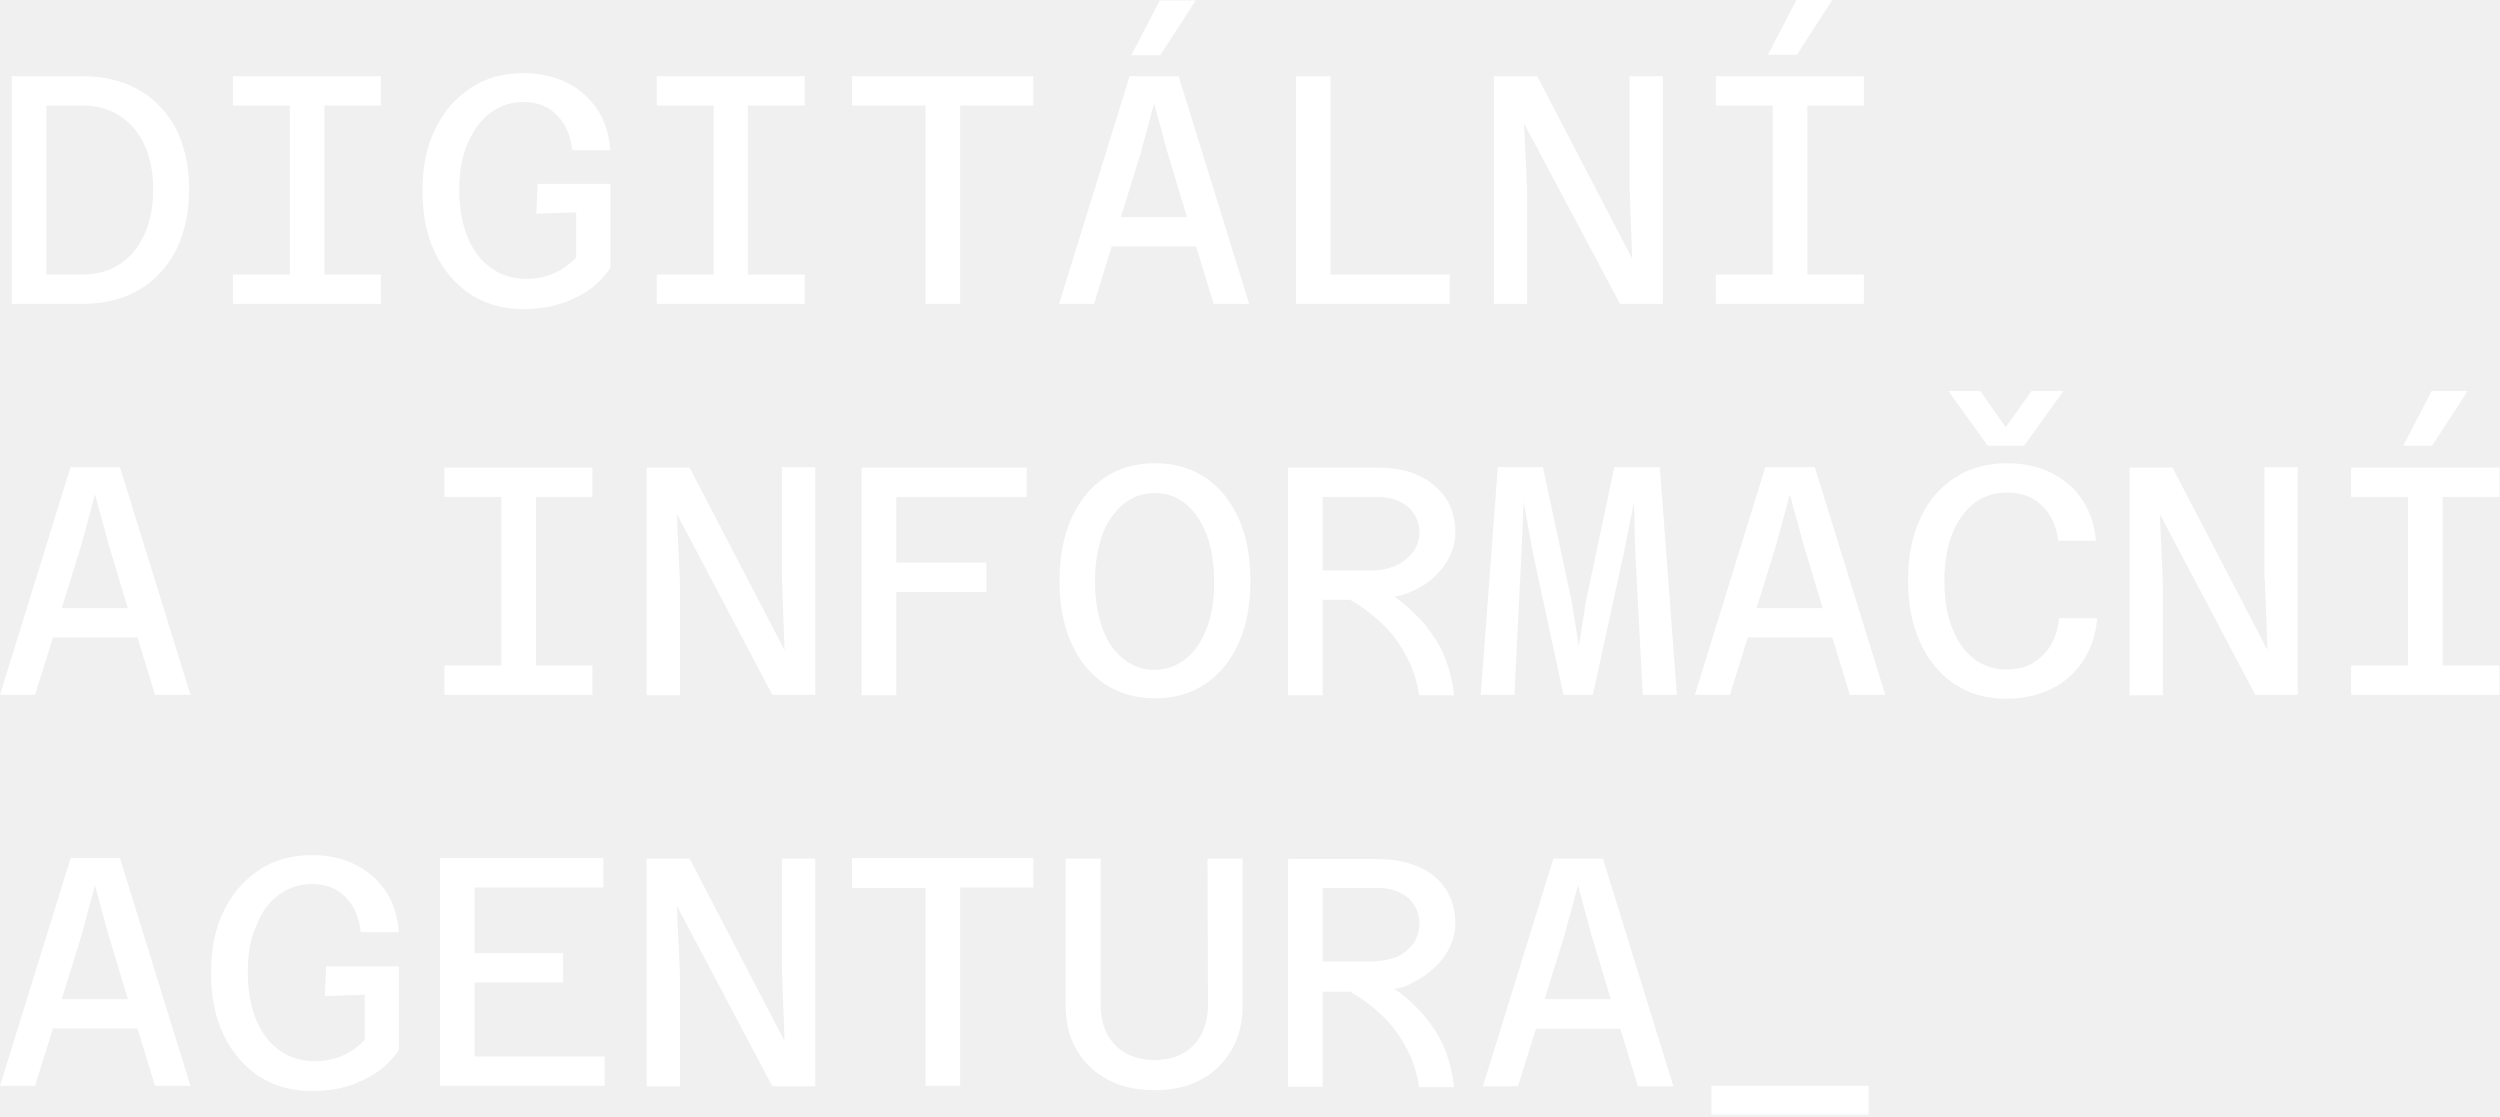
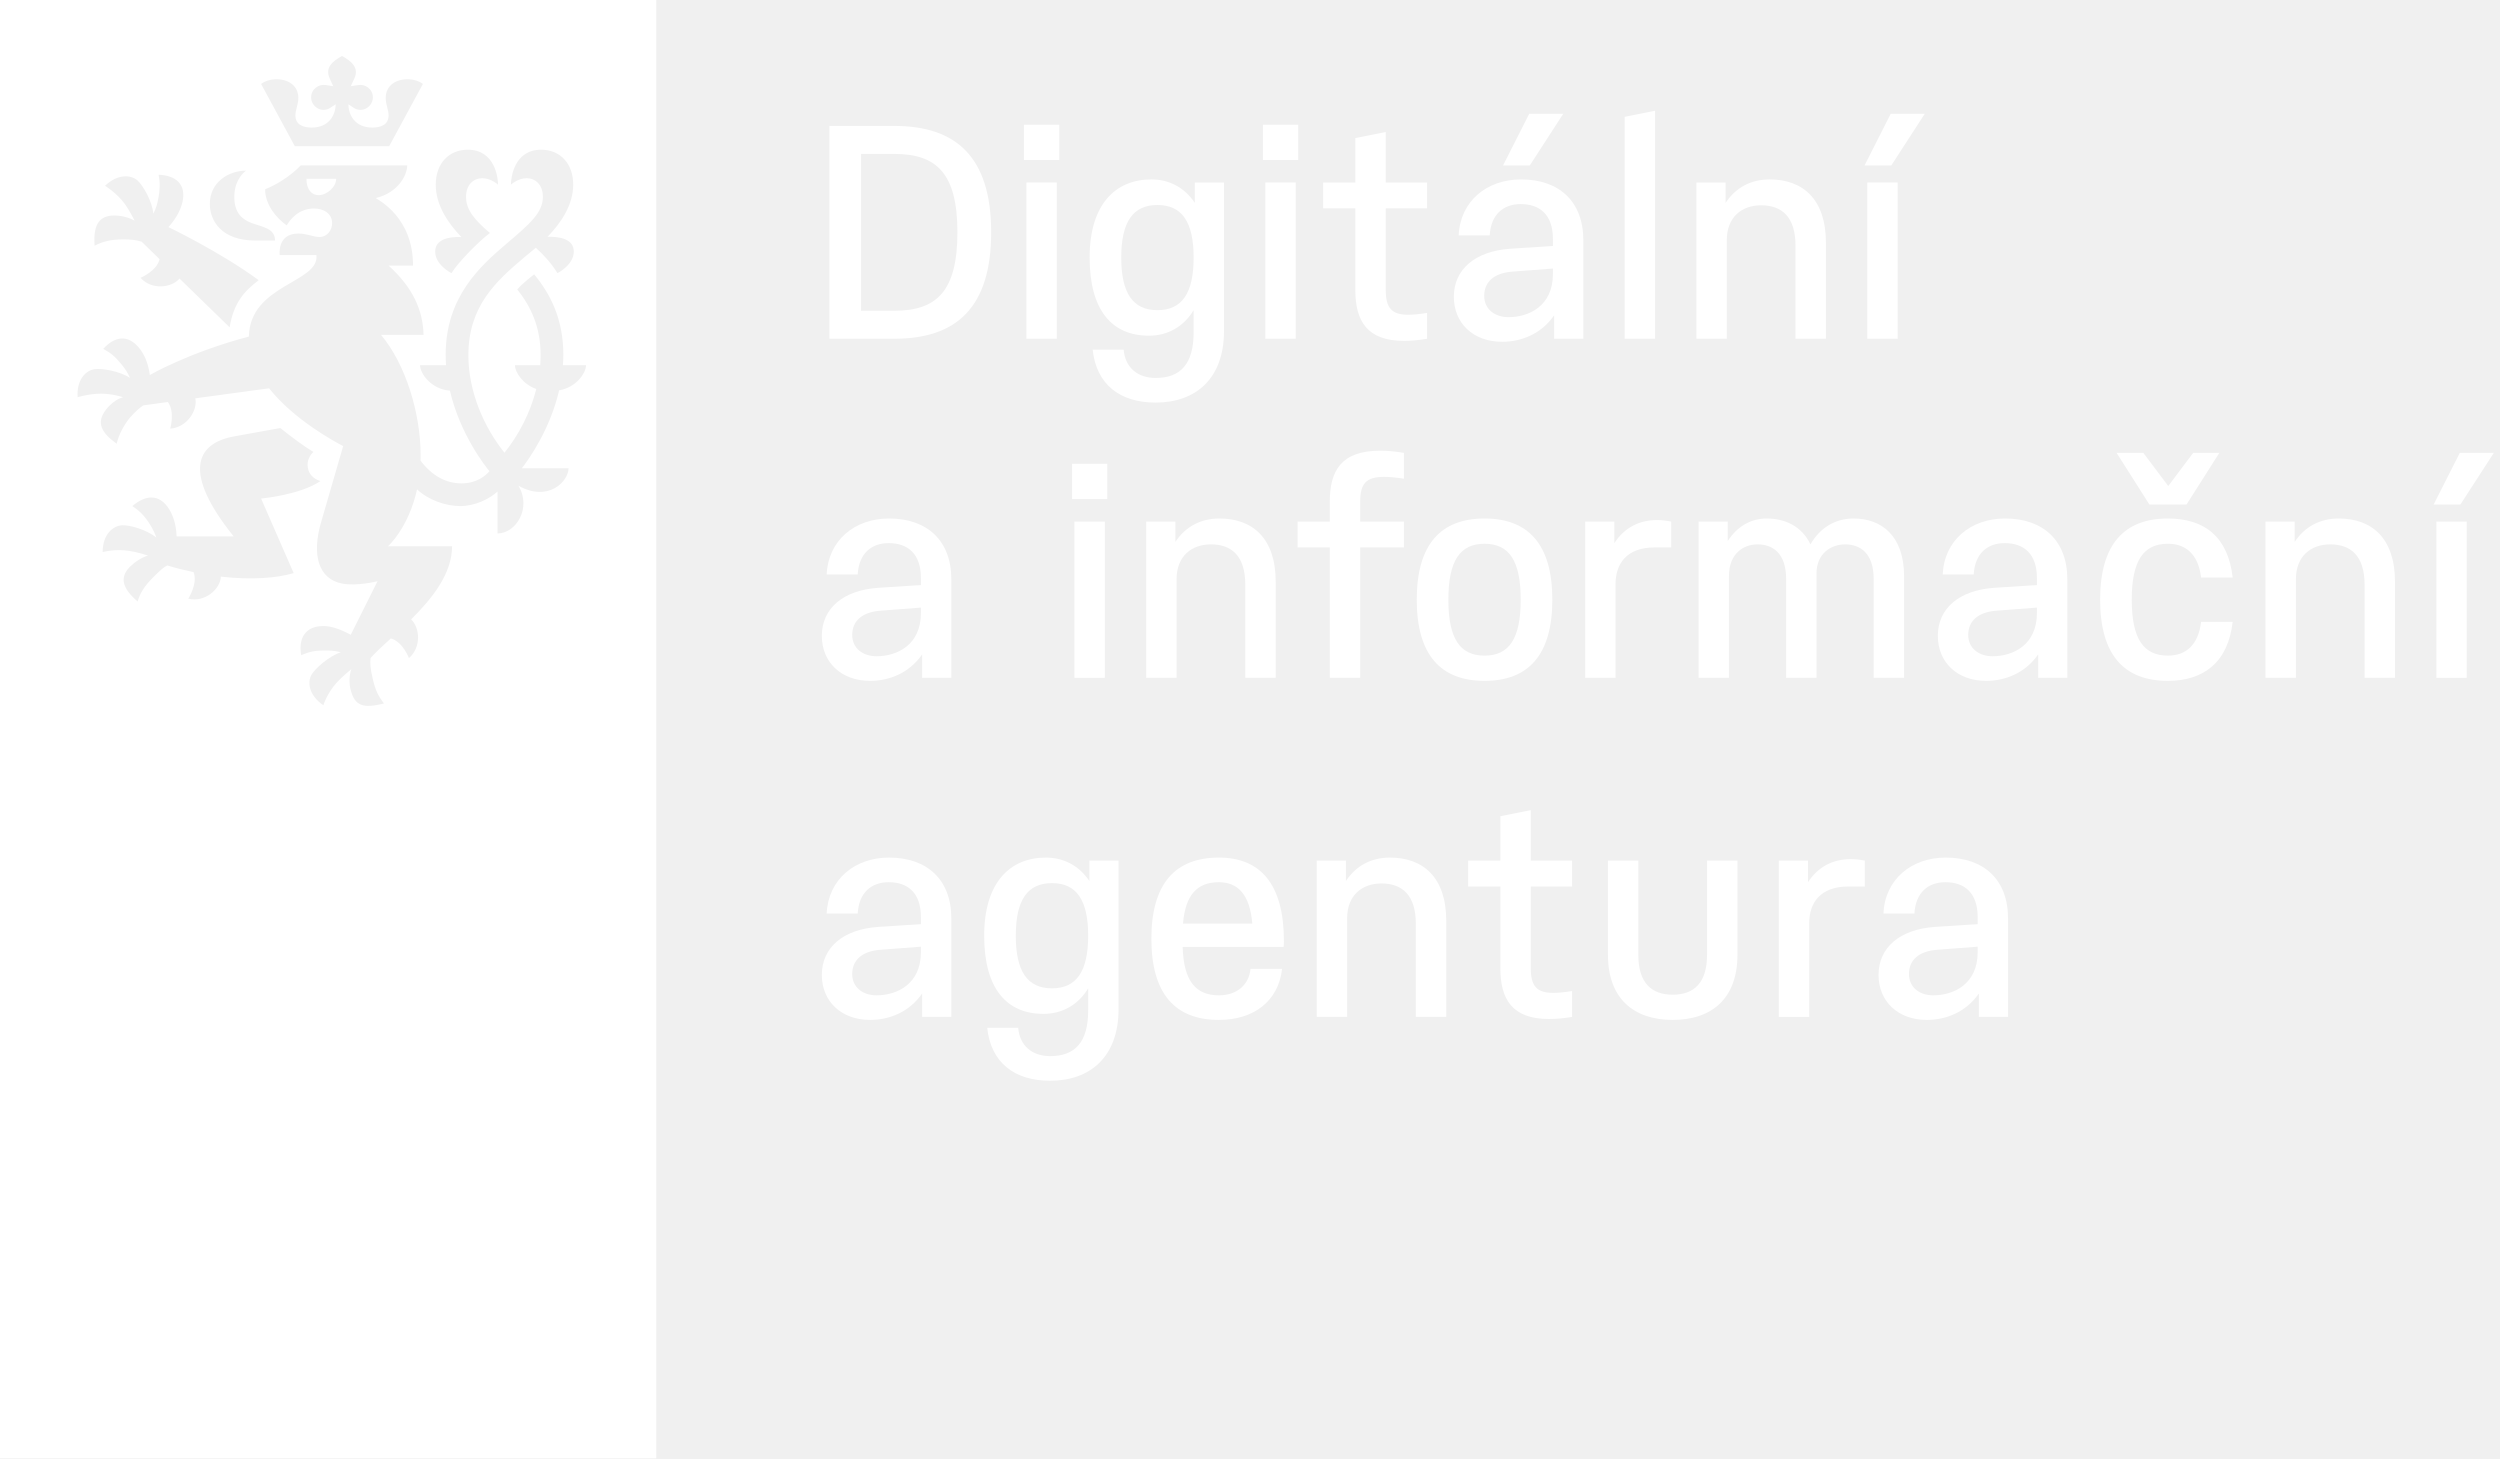
- <svg xmlns="http://www.w3.org/2000/svg" version="1.1" id="Vrstva_1" x="0px" y="0px" viewBox="0 0 571 255" style="enable-background:new 0 0 571 255;" xml:space="preserve">
-   <style type="text/css">
- 	.st0{fill:#FFFFFF;}
- </style>
-   <g>
-     <path class="st0" d="M28.9,67.6c3-1.2,5.6-3,7.7-5.3c2.1-2.3,3.8-5,4.9-8.3c1.1-3.2,1.7-6.8,1.7-10.8c0-4-0.6-7.5-1.7-10.7   c-1.1-3.2-2.8-5.9-4.9-8.1c-2.1-2.3-4.7-4-7.7-5.2c-3-1.2-6.4-1.8-10.2-1.8h-16v52h16C22.5,69.4,25.9,68.8,28.9,67.6z M10.6,24.1   h8.1c3.4,0,6.3,0.8,8.7,2.4c2.4,1.5,4.3,3.8,5.6,6.6c1.3,2.9,2,6.3,2,10.2s-0.7,7.3-2,10.2c-1.3,2.9-3.2,5.2-5.6,6.8   c-2.4,1.6-5.3,2.4-8.7,2.4h-8.1V24.1z" />
-     <path class="st0" d="M74.1,69.4H87v-6.7H74.1V24.1H87v-6.7H74.1h-7.9h-13v6.7h13v38.6h-13v6.7h13H74.1z" />
-     <path class="st0" d="M112.1,25.7c2.2-1.6,4.7-2.4,7.5-2.4c3.1,0,5.7,1,7.6,3c2,2,3.1,4.6,3.5,8h8.7c-0.3-3.7-1.3-6.9-3.1-9.5   s-4.1-4.6-7-6c-2.9-1.4-6.1-2.1-9.7-2.1c-4.6,0-8.7,1.1-12.1,3.4c-3.5,2.3-6.2,5.4-8.1,9.4c-2,4-2.9,8.7-2.9,14.1   c0,5.3,0.9,10.1,2.9,14.2c1.9,4,4.6,7.1,8,9.4c3.4,2.2,7.4,3.4,12.1,3.4c4.4,0,8.3-0.8,11.7-2.5c3.5-1.6,6.2-3.9,8.2-6.9V42h-16.6   l-0.3,6.8l9.1-0.3v10.3c-1.3,1.4-2.9,2.6-4.8,3.5c-2,0.9-4.2,1.4-6.7,1.4c-2.9,0-5.5-0.8-7.8-2.4c-2.3-1.6-4.1-3.8-5.4-6.9   c-1.3-3-2-6.7-2-11c0-4.3,0.6-7.8,2-10.8C108.2,29.6,109.9,27.3,112.1,25.7z" />
-     <path class="st0" d="M170.8,69.4h13v-6.7h-13V24.1h13v-6.7h-13H163h-13v6.7h13v38.6h-13v6.7h13H170.8z" />
-     <path class="st0" d="M194.6,24.1h16.8v45.3h7.9V24.1H236v-6.7h-41.4V24.1z" />
-     <path class="st0" d="M253.9,56.3h19.3l4,13.1h8.1l-16.1-52H258l-16.1,52h8L253.9,56.3z M260.5,35.1l3.1-11.5l3.1,11.4l4.4,14.6H256   L260.5,35.1z" />
-     <path class="st0" d="M273.1,0.1h-8.2l-6.5,12.5h6.6L273.1,0.1z" />
-     <path class="st0" d="M331.2,62.7h-27.3V17.4H296v52h35.1V62.7z" />
-     <path class="st0" d="M348.8,43.7l-0.7-15.5L370,69.4h9.8v-52h-7.6V43l0.6,16.1l-21.7-41.7h-9.9v52h7.6V43.7z" />
-     <path class="st0" d="M418.5,0h-8.2l-6.5,12.5h6.6L418.5,0z" />
-     <path class="st0" d="M412.8,69.4h12.9v-6.7h-12.9V24.1h12.9v-6.7h-12.9h-7.9h-13v6.7h13v38.6h-13v6.7h13H412.8z" />
-     <path class="st0" d="M16.1,106.7L0,158.7h8l4.1-13.1h19.3l4,13.1h8.1l-16.1-52L16.1,106.7L16.1,106.7z M14.1,138.9l4.5-14.5   l3.1-11.5l3.1,11.4l4.4,14.6H14.1z" />
-     <path class="st0" d="M101.5,152v6.7h13h7.9h12.9V152h-12.9v-38.5h12.9v-6.7h-12.9h-7.9h-13v6.7h13V152H101.5z" />
-     <path class="st0" d="M178.6,132.4l0.6,16.1l-21.7-41.7h-9.8v52h7.6V133l-0.7-15.6l21.8,41.3h9.8v-52h-7.6V132.4z" />
-     <path class="st0" d="M234.5,113.5v-6.7h-37.7v52h7.9v-23.6h20.6v-6.7h-20.6v-15H234.5z" />
-     <path class="st0" d="M275.3,109.1c-3.3-2.2-7.1-3.3-11.5-3.3s-8.3,1.1-11.5,3.3c-3.3,2.2-5.8,5.3-7.6,9.3c-1.8,4-2.7,8.8-2.7,14.3   c0,5.5,0.9,10.2,2.7,14.2c1.8,4,4.3,7.1,7.6,9.3c3.3,2.2,7.1,3.3,11.5,3.3s8.3-1.1,11.5-3.3c3.3-2.2,5.8-5.3,7.6-9.3   c1.8-4,2.7-8.7,2.7-14.2c0-5.5-0.9-10.3-2.7-14.3C281.1,114.4,278.6,111.3,275.3,109.1z M275.6,143.5c-1.1,3-2.7,5.3-4.8,7   c-2.1,1.6-4.4,2.5-7.1,2.5s-5-0.8-7.1-2.5c-2.1-1.6-3.7-4-4.8-7c-1.1-3-1.7-6.6-1.7-10.7c0-4.1,0.6-7.7,1.7-10.7   c1.1-3,2.8-5.3,4.8-7c2.1-1.6,4.4-2.5,7.1-2.5c2.7,0,5.1,0.8,7.1,2.5c2,1.6,3.6,4,4.8,7c1.1,3,1.7,6.6,1.7,10.8   C277.4,136.9,276.8,140.4,275.6,143.5z" />
-     <path class="st0" d="M323.8,108.5c-2.7-1.2-5.8-1.7-9.1-1.7h-20.5v52h7.9V137h6.3c1.3,0.8,2.6,1.6,3.8,2.5c2.4,1.8,4.4,3.7,6.1,5.8   c1.6,2.1,2.9,4.3,3.9,6.6c1,2.3,1.6,4.6,1.9,6.9h8c-0.2-2.5-0.8-4.9-1.6-7.3c-0.8-2.4-2-4.7-3.6-6.9c-1.5-2.3-3.5-4.3-5.9-6.4   c-0.8-0.6-1.6-1.2-2.5-1.9c0.8-0.2,1.6-0.3,2.4-0.6c2.4-0.9,4.5-2,6.2-3.5c1.7-1.5,3-3.1,3.9-4.9c0.9-1.8,1.4-3.7,1.4-5.7   c0-3.1-0.8-5.8-2.3-8C328.5,111.4,326.4,109.7,323.8,108.5L323.8,108.5z M322.7,126.1c-1,1.3-2.3,2.4-3.9,3.1   c-1.7,0.7-3.6,1.1-5.8,1.1h-10.9v-16.8h12.6c1.8,0,3.4,0.3,4.8,1c1.4,0.6,2.6,1.5,3.4,2.8c0.8,1.2,1.3,2.6,1.3,4.3   C324.2,123.2,323.7,124.8,322.7,126.1L322.7,126.1z" />
-     <path class="st0" d="M368.7,106.7l-6.5,30.8l-1.6,10.1l-1.6-10.1l-6.6-30.8h-10.3l-3.9,52h7.7l1.6-32.5l0.5-11.6l2.1,11.6l7,32.5   h6.7l7.1-32.5l2.3-11.5l0.3,11.5l1.7,32.5h7.8l-3.9-52H368.7z" />
-     <path class="st0" d="M403.2,106.7l-16.1,52h8l4.1-13.1h19.3l4,13.1h8.1l-16.1-52H403.2z M401.2,138.9l4.5-14.5l3.1-11.5l3.1,11.4   l4.4,14.6H401.2z" />
-     <path class="st0" d="M462.3,101.8l9-12.5H464l-5.9,8.3l-5.8-8.3H445l9,12.5H462.3z" />
-     <path class="st0" d="M468.4,147.4c-1.1,1.7-2.5,3.1-4.2,4.1c-1.7,1-3.8,1.4-6.1,1.4c-2.7,0-5.1-0.8-7.2-2.4c-2.1-1.6-3.8-3.9-5-7   c-1.2-3-1.8-6.6-1.8-10.8c0-4.2,0.6-7.8,1.8-10.8s2.9-5.3,5-7c2.2-1.6,4.6-2.4,7.5-2.4c3.3,0,6,1,8,3c2.1,2,3.3,4.7,3.7,8h8.6   c-0.3-3.7-1.4-6.8-3.2-9.5c-1.8-2.7-4.3-4.7-7.2-6.1c-3-1.4-6.3-2.1-9.9-2.1c-4.5,0-8.5,1.1-11.9,3.3c-3.4,2.2-6.1,5.3-7.9,9.3   c-1.9,4-2.8,8.7-2.8,14.2s0.9,9.9,2.7,14c1.8,4,4.4,7.2,7.7,9.5c3.4,2.3,7.3,3.5,11.9,3.5c4,0,7.5-0.8,10.5-2.3   c3-1.5,5.4-3.6,7.2-6.4c1.8-2.8,2.9-6,3.2-9.7h-8.7C470.1,143.6,469.4,145.6,468.4,147.4z" />
-     <path class="st0" d="M517.3,132.4l0.6,16.1l-21.7-41.7h-9.8v52h7.6V133l-0.7-15.6l21.8,41.3h9.7v-52h-7.6V132.4z" />
-     <path class="st0" d="M570.9,113.5v-6.7h-13H550h-13v6.7h13V152h-13v6.7h13h7.9h13V152h-13v-38.5H570.9z" />
-     <path class="st0" d="M563.6,89.3h-8.2l-6.5,12.5h6.6L563.6,89.3z" />
-     <path class="st0" d="M16.1,196.1L0,248h8l4.1-13.1h19.3l4,13.1h8.1l-16.1-52H16.1z M14.1,228.2l4.5-14.5l3.1-11.5l3.1,11.4   l4.4,14.6H14.1z" />
-     <path class="st0" d="M63.8,204.3c2.2-1.6,4.7-2.4,7.5-2.4c3.1,0,5.7,1,7.6,3c2,2,3.1,4.6,3.5,8h8.7c-0.3-3.7-1.3-6.9-3.1-9.5   c-1.8-2.6-4.1-4.6-7-6c-2.9-1.4-6.1-2.1-9.7-2.1c-4.6,0-8.7,1.1-12.1,3.4c-3.5,2.3-6.2,5.4-8.1,9.4c-2,4-2.9,8.7-2.9,14.1   c0,5.3,0.9,10.1,2.9,14.2c1.9,4,4.6,7.1,8,9.4c3.4,2.2,7.4,3.4,12.1,3.4c4.4,0,8.3-0.8,11.7-2.5c3.5-1.6,6.2-3.9,8.2-6.9v-19.1   H74.5l-0.3,6.8l9.1-0.3v10.3c-1.3,1.4-2.9,2.6-4.8,3.5c-2,0.9-4.2,1.4-6.7,1.4c-2.9,0-5.5-0.8-7.8-2.4c-2.3-1.6-4.1-3.8-5.4-6.9   c-1.3-3-2-6.7-2-11s0.6-7.8,2-10.8C59.8,208.2,61.5,205.9,63.8,204.3z" />
-     <path class="st0" d="M108.4,224.4h20.2v-6.7h-20.2v-15h29.4v-6.7h-37.3v52h37.6v-6.7h-29.7V224.4z" />
-     <path class="st0" d="M178.6,221.7l0.6,16.1l-21.7-41.7h-9.8v52h7.6v-25.7l-0.7-15.5l21.8,41.2h9.8v-52h-7.6V221.7z" />
-     <path class="st0" d="M194.6,202.8h16.8V248h7.9v-45.3H236v-6.7h-41.4V202.8z" />
-     <path class="st0" d="M275.9,229.6c0,2.5-0.5,4.7-1.5,6.6c-1,1.9-2.4,3.4-4.2,4.4c-1.8,1-4,1.5-6.5,1.5c-2.5,0-4.6-0.5-6.5-1.5   c-1.8-1-3.3-2.5-4.3-4.4c-1-1.9-1.5-4.1-1.5-6.6v-33.5h-8v33.5c0,3.9,0.8,7.3,2.5,10.2c1.7,2.9,4,5.1,7.1,6.8   c3,1.6,6.6,2.4,10.7,2.4c4.1,0,7.6-0.8,10.6-2.4c3-1.6,5.3-3.9,7-6.8c1.7-2.9,2.5-6.3,2.5-10.2v-33.5h-8L275.9,229.6L275.9,229.6z" />
-     <path class="st0" d="M327.1,221.5c1.7-1.5,3-3.1,3.9-4.9c0.9-1.8,1.4-3.7,1.4-5.7c0-3.1-0.8-5.8-2.3-8c-1.5-2.2-3.6-3.9-6.3-5   s-5.8-1.7-9.1-1.7h-20.5v52h7.9v-21.7h6.3c1.3,0.8,2.6,1.6,3.8,2.5c2.4,1.8,4.4,3.7,6.1,5.8c1.6,2.1,2.9,4.3,3.9,6.6   c1,2.3,1.6,4.6,1.9,6.9h8c-0.2-2.5-0.8-4.9-1.6-7.3c-0.8-2.4-2-4.7-3.6-6.9c-1.5-2.2-3.5-4.3-5.9-6.4c-0.8-0.6-1.6-1.2-2.5-1.8   c0.8-0.2,1.6-0.3,2.4-0.6C323.3,224.2,325.4,223,327.1,221.5L327.1,221.5z M313,219.6h-10.9v-16.8h12.6c1.8,0,3.4,0.3,4.8,1   c1.4,0.6,2.6,1.5,3.4,2.8c0.8,1.2,1.3,2.6,1.3,4.3c0,1.7-0.5,3.3-1.4,4.6c-1,1.3-2.3,2.4-3.9,3.1   C317.2,219.2,315.3,219.6,313,219.6L313,219.6z" />
-     <path class="st0" d="M354.8,196.1l-16.1,52h8l4.1-13.1h19.3l4,13.1h8.1l-16.1-52H354.8z M352.8,228.2l4.5-14.5l3.1-11.5l3.1,11.4   l4.4,14.6H352.8z" />
-     <path class="st0" d="M390.9,254.6V248h35.9v6.6H390.9z" />
+ <svg xmlns="http://www.w3.org/2000/svg" width="60" height="35" viewBox="0 0 60 35" fill="none">
+   <g clip-path="url(#clip0_11936_19064)">
+     <path d="M21.46 3.022H19.906V8.13H21.46C22.949 8.13 23.788 7.386 23.788 5.576C23.788 3.767 22.949 3.022 21.46 3.022ZM21.46 7.458H20.665V3.694H21.46C22.467 3.694 22.978 4.146 22.978 5.576C22.978 7.006 22.467 7.458 21.46 7.458Z" fill="white" />
+     <path d="M25.422 2.993H24.575V3.84H25.422V2.993Z" fill="white" />
+     <path d="M25.363 4.38H24.634V8.13H25.363V4.38Z" fill="white" />
+     <path d="M27.574 8.057C28.019 8.057 28.406 7.845 28.647 7.444V7.977C28.647 8.735 28.333 9.071 27.735 9.071C27.311 9.071 27.005 8.83 26.968 8.392H26.224C26.312 9.224 26.874 9.662 27.735 9.662C28.698 9.662 29.376 9.086 29.376 7.947V4.38H28.676V4.869C28.42 4.489 28.049 4.306 27.633 4.306C26.764 4.306 26.151 4.912 26.151 6.182C26.151 7.451 26.691 8.057 27.574 8.057ZM27.778 4.92C28.369 4.92 28.647 5.328 28.647 6.182C28.647 7.035 28.369 7.444 27.778 7.444C27.188 7.444 26.91 7.035 26.91 6.182C26.91 5.328 27.188 4.92 27.778 4.92Z" fill="white" />
+     <path d="M31.098 4.38H30.368V8.13H31.098V4.38Z" fill="white" />
+     <path d="M31.156 2.993H30.31V3.84H31.156V2.993Z" fill="white" />
+     <path d="M32.528 6.962C32.528 7.699 32.806 8.181 33.696 8.181C33.856 8.181 34.038 8.166 34.25 8.13V7.51C34.068 7.539 33.922 7.554 33.798 7.554C33.396 7.554 33.258 7.386 33.258 6.962V5H34.25V4.38H33.258V3.168L32.528 3.314V4.38H31.755V5H32.528V6.962Z" fill="white" />
+     <path d="M36.504 4.306C35.679 4.306 35.045 4.832 35.008 5.649H35.753C35.782 5.146 36.081 4.898 36.497 4.898C36.949 4.898 37.27 5.146 37.27 5.737V5.904L36.242 5.97C35.41 6.029 34.892 6.459 34.892 7.123C34.892 7.751 35.351 8.203 36.052 8.203C36.504 8.203 36.986 8.021 37.299 7.568V8.13H38V5.766C38 4.832 37.416 4.306 36.504 4.306ZM37.27 6.576C37.27 7.349 36.687 7.612 36.205 7.612C35.869 7.612 35.621 7.415 35.621 7.101C35.621 6.773 35.847 6.546 36.322 6.517L37.27 6.445V6.576Z" fill="white" />
+     <path d="M37.518 2.731H36.701L36.073 3.971H36.715L37.518 2.731Z" fill="white" />
+     <path d="M39.722 2.658L38.992 2.804V8.13H39.722V2.658Z" fill="white" />
+     <path d="M41.443 5.766C41.443 5.204 41.808 4.927 42.268 4.927C42.757 4.927 43.092 5.197 43.092 5.897V8.13H43.822V5.824C43.822 4.773 43.26 4.306 42.472 4.306C42.02 4.306 41.655 4.504 41.414 4.869V4.38H40.714V8.13H41.443V5.766Z" fill="white" />
+     <path d="M46.194 2.731H45.377L44.749 3.971H45.391L46.194 2.731Z" fill="white" />
+     <path d="M45.544 4.38H44.815V8.13H45.544V4.38Z" fill="white" />
+     <path d="M21.336 12.444C20.512 12.444 19.877 12.97 19.84 13.787H20.585C20.614 13.283 20.913 13.035 21.329 13.035C21.781 13.035 22.102 13.283 22.102 13.874V14.042L21.073 14.108C20.242 14.166 19.724 14.597 19.724 15.261C19.724 15.888 20.183 16.341 20.884 16.341C21.336 16.341 21.818 16.158 22.131 15.706V16.268H22.832V13.904C22.832 12.97 22.248 12.444 21.336 12.444ZM22.102 14.714C22.102 15.487 21.519 15.75 21.037 15.75C20.701 15.75 20.453 15.553 20.453 15.239C20.453 14.911 20.68 14.684 21.154 14.655L22.102 14.582V14.714Z" fill="white" />
+     <path d="M26.575 11.131H25.729V11.977H26.575V11.131Z" fill="white" />
+     <path d="M26.516 12.518H25.786V16.268H26.516V12.518Z" fill="white" />
+     <path d="M28.238 13.904C28.238 13.342 28.603 13.065 29.063 13.065C29.552 13.065 29.887 13.335 29.887 14.035V16.268H30.617V13.962C30.617 12.911 30.055 12.444 29.267 12.444C28.815 12.444 28.45 12.641 28.209 13.006V12.518H27.509V16.268H28.238V13.904Z" fill="white" />
+     <path d="M31.915 16.268H32.645V13.138H33.695V12.518H32.645V12.036C32.645 11.613 32.783 11.445 33.214 11.445C33.345 11.445 33.498 11.459 33.695 11.489V10.869C33.476 10.832 33.294 10.817 33.119 10.817C32.192 10.817 31.915 11.299 31.915 12.036V12.518H31.142V13.138H31.915V16.268Z" fill="white" />
+     <path d="M35.629 16.341C36.68 16.341 37.256 15.72 37.256 14.393C37.256 13.065 36.68 12.444 35.629 12.444C34.578 12.444 34.002 13.065 34.002 14.393C34.002 15.72 34.578 16.341 35.629 16.341ZM35.629 13.05C36.22 13.05 36.497 13.459 36.497 14.393C36.497 15.326 36.22 15.735 35.629 15.735C35.038 15.735 34.761 15.326 34.761 14.393C34.761 13.459 35.038 13.05 35.629 13.05Z" fill="white" />
+     <path d="M38.773 14.021C38.773 13.539 39.029 13.138 39.715 13.138H40.108V12.518C39.999 12.496 39.883 12.481 39.773 12.481C39.343 12.481 38.985 12.663 38.744 13.035V12.518H38.044V16.268H38.773V14.021Z" fill="white" />
+     <path d="M45.698 16.268V13.831C45.698 12.853 45.151 12.444 44.486 12.444C44.041 12.444 43.677 12.671 43.451 13.065C43.246 12.634 42.845 12.444 42.4 12.444C42.02 12.444 41.692 12.634 41.466 12.985V12.518H40.766V16.268H41.495V13.824C41.495 13.276 41.853 13.065 42.181 13.065C42.538 13.065 42.867 13.269 42.867 13.896V16.268H43.596V13.765C43.596 13.276 43.954 13.065 44.282 13.065C44.64 13.065 44.968 13.269 44.968 13.896V16.268H45.698Z" fill="white" />
+     <path d="M48.12 12.444C47.296 12.444 46.661 12.97 46.625 13.787H47.369C47.398 13.283 47.697 13.035 48.113 13.035C48.565 13.035 48.886 13.283 48.886 13.874V14.042L47.858 14.108C47.026 14.166 46.508 14.597 46.508 15.261C46.508 15.888 46.967 16.341 47.668 16.341C48.12 16.341 48.602 16.158 48.916 15.706V16.268H49.616V13.904C49.616 12.97 49.032 12.444 48.12 12.444ZM48.886 14.714C48.886 15.487 48.303 15.75 47.821 15.75C47.486 15.75 47.237 15.553 47.237 15.239C47.237 14.911 47.464 14.684 47.938 14.655L48.886 14.582V14.714Z" fill="white" />
+     <path d="M52.476 12.109L53.264 10.869H52.636L52.038 11.664L51.44 10.869H50.798L51.586 12.109H52.476Z" fill="white" />
+     <path d="M52.03 13.05C52.461 13.05 52.76 13.305 52.826 13.86H53.584C53.475 12.89 52.913 12.444 52.03 12.444C50.98 12.444 50.403 13.065 50.403 14.393C50.403 15.72 50.98 16.341 52.03 16.341C52.884 16.341 53.475 15.896 53.584 14.925H52.826C52.76 15.48 52.461 15.735 52.03 15.735C51.44 15.735 51.162 15.326 51.162 14.393C51.162 13.459 51.44 13.05 52.03 13.05Z" fill="white" />
+     <path d="M56.13 12.444C55.678 12.444 55.313 12.641 55.072 13.006V12.518H54.372V16.268H55.102V13.904C55.102 13.342 55.466 13.065 55.926 13.065C56.415 13.065 56.75 13.335 56.75 14.035V16.268H57.48V13.962C57.48 12.911 56.918 12.444 56.13 12.444Z" fill="white" />
+     <path d="M59.852 10.869H59.035L58.407 12.109H59.049L59.852 10.869Z" fill="white" />
+     <path d="M59.202 12.518H58.473V16.268H59.202V12.518Z" fill="white" />
+     <path d="M21.336 20.582C20.512 20.582 19.877 21.108 19.84 21.925H20.585C20.614 21.421 20.913 21.173 21.329 21.173C21.781 21.173 22.102 21.421 22.102 22.012V22.18L21.073 22.246C20.242 22.304 19.724 22.735 19.724 23.399C19.724 24.026 20.183 24.478 20.884 24.478C21.336 24.478 21.818 24.296 22.131 23.844V24.405H22.832V22.042C22.832 21.108 22.248 20.582 21.336 20.582ZM22.102 22.852C22.102 23.625 21.519 23.888 21.037 23.888C20.701 23.888 20.453 23.691 20.453 23.377C20.453 23.049 20.68 22.822 21.154 22.793L22.102 22.72V22.852Z" fill="white" />
+     <path d="M26.145 21.144C25.889 20.765 25.517 20.582 25.101 20.582C24.233 20.582 23.62 21.188 23.62 22.457C23.62 23.727 24.16 24.333 25.043 24.333C25.488 24.333 25.875 24.121 26.116 23.72V24.252C26.116 25.011 25.802 25.347 25.203 25.347C24.78 25.347 24.474 25.106 24.437 24.668H23.693C23.781 25.5 24.343 25.938 25.203 25.938C26.166 25.938 26.845 25.361 26.845 24.223V20.655H26.145V21.144ZM25.247 23.72C24.656 23.72 24.379 23.311 24.379 22.457C24.379 21.604 24.656 21.195 25.247 21.195C25.838 21.195 26.116 21.604 26.116 22.457C26.116 23.311 25.838 23.72 25.247 23.72Z" fill="white" />
+     <path d="M29.253 20.582C28.209 20.582 27.633 21.203 27.633 22.53C27.633 23.858 28.209 24.478 29.253 24.478C30.092 24.478 30.683 24.026 30.77 23.253H30.012C29.975 23.639 29.683 23.888 29.253 23.888C28.698 23.888 28.406 23.544 28.384 22.727H30.807C30.814 22.676 30.814 22.633 30.814 22.589C30.814 21.203 30.238 20.582 29.253 20.582ZM28.392 22.166C28.45 21.473 28.734 21.173 29.253 21.173C29.712 21.173 29.997 21.473 30.055 22.166H28.392Z" fill="white" />
+     <path d="M33.36 20.582C32.907 20.582 32.543 20.779 32.302 21.144V20.655H31.602V24.405H32.331V22.042C32.331 21.48 32.696 21.203 33.156 21.203C33.644 21.203 33.98 21.473 33.98 22.173V24.405H34.71V22.1C34.71 21.049 34.148 20.582 33.36 20.582Z" fill="white" />
+     <path d="M36.739 19.444L36.009 19.59V20.655H35.235V21.276H36.009V23.238C36.009 23.975 36.286 24.456 37.176 24.456C37.337 24.456 37.519 24.442 37.73 24.406V23.785C37.548 23.814 37.402 23.829 37.278 23.829C36.877 23.829 36.739 23.661 36.739 23.238V21.276H37.73V20.655H36.739V19.444Z" fill="white" />
+     <path d="M40.969 22.917C40.969 23.596 40.648 23.873 40.145 23.873C39.642 23.873 39.32 23.596 39.32 22.917V20.655H38.591V22.917C38.591 23.96 39.204 24.478 40.145 24.478C41.086 24.478 41.699 23.96 41.699 22.917V20.655H40.969V22.917Z" fill="white" />
+     <path d="M43.392 21.173V20.655H42.691V24.406H43.421V22.158C43.421 21.677 43.677 21.276 44.362 21.276H44.756V20.655C44.647 20.633 44.53 20.619 44.421 20.619C43.99 20.619 43.633 20.801 43.392 21.173Z" fill="white" />
+     <path d="M46.697 20.582C45.873 20.582 45.238 21.108 45.202 21.925H45.946C45.975 21.421 46.274 21.173 46.69 21.173C47.142 21.173 47.464 21.421 47.464 22.012V22.18L46.435 22.246C45.603 22.304 45.085 22.735 45.085 23.399C45.085 24.026 45.544 24.478 46.245 24.478C46.697 24.478 47.179 24.296 47.493 23.844V24.405H48.193V22.042C48.193 21.108 47.609 20.582 46.697 20.582ZM47.464 22.852C47.464 23.625 46.88 23.888 46.398 23.888C46.063 23.888 45.815 23.691 45.815 23.377C45.815 23.049 46.041 22.822 46.515 22.793L47.464 22.72V22.852Z" fill="white" />
+     <path d="M15.75 35H0V0H15.75V35ZM12.988 3.593C12.331 3.593 12.262 4.278 12.262 4.432C12.262 4.432 12.429 4.277 12.639 4.277C12.835 4.277 13.029 4.417 13.029 4.725C13.029 5.102 12.722 5.368 12.163 5.843C11.521 6.388 10.696 7.129 10.696 8.513C10.696 8.597 10.699 8.681 10.705 8.764H10.081C10.081 8.964 10.348 9.342 10.798 9.376C11.044 10.434 11.658 11.202 11.747 11.309C11.656 11.415 11.444 11.601 11.073 11.601C10.709 11.601 10.372 11.424 10.093 11.056C10.094 11.014 10.095 10.973 10.095 10.931C10.095 9.91 9.732 8.736 9.145 8.037H10.165C10.151 7.45 9.913 6.905 9.326 6.374H9.913C9.913 5.214 9.089 4.809 9.019 4.753C9.55 4.627 9.773 4.208 9.773 3.97H7.216C7.216 3.97 6.908 4.32 6.363 4.543C6.363 4.92 6.643 5.242 6.88 5.409C7.104 5.046 7.383 5.004 7.537 5.004C7.774 5.004 7.97 5.13 7.971 5.354C7.971 5.521 7.858 5.688 7.663 5.688C7.523 5.688 7.37 5.606 7.16 5.605C6.647 5.605 6.712 6.114 6.713 6.122H7.593C7.676 6.788 5.999 6.821 5.973 8.077C4.51 8.466 3.596 9.001 3.596 9.001C3.554 8.694 3.456 8.498 3.345 8.358C3.065 8.009 2.743 8.08 2.478 8.373C2.659 8.471 2.758 8.554 2.897 8.722C3.037 8.889 3.051 8.932 3.121 9.071C2.87 8.904 2.437 8.834 2.269 8.861C2.059 8.889 1.835 9.114 1.863 9.533C1.873 9.53 2.147 9.448 2.422 9.448C2.698 9.448 2.947 9.531 2.953 9.533C2.8 9.575 2.646 9.7 2.548 9.826C2.296 10.147 2.436 10.385 2.8 10.65C2.841 10.455 2.968 10.203 3.121 10.021C3.205 9.924 3.345 9.785 3.442 9.729L4.029 9.648C4.205 9.889 4.085 10.287 4.085 10.287C4.484 10.26 4.748 9.852 4.688 9.56L6.458 9.319C7.067 10.087 8.055 10.611 8.236 10.706L7.705 12.538C7.482 13.306 7.635 13.893 8.208 14.005C8.567 14.074 9.051 13.952 9.061 13.949L8.418 15.235C8.138 15.082 7.929 15.025 7.761 15.025C7.314 15.025 7.159 15.333 7.229 15.724C7.425 15.64 7.565 15.612 7.774 15.612C7.9 15.612 8.026 15.612 8.18 15.654C7.886 15.752 7.565 16.046 7.481 16.186C7.37 16.367 7.411 16.689 7.761 16.926C7.762 16.921 7.846 16.644 8.082 16.381C8.22 16.229 8.428 16.063 8.432 16.06C8.376 16.213 8.377 16.422 8.418 16.562C8.516 16.94 8.711 17.009 9.215 16.884C9.089 16.716 9.004 16.576 8.935 16.241C8.892 16.059 8.879 15.92 8.893 15.794C9.012 15.658 9.186 15.499 9.38 15.322C9.666 15.4 9.815 15.794 9.815 15.794C10.112 15.537 10.083 15.073 9.867 14.865C10.371 14.366 10.85 13.768 10.85 13.11H9.312C9.328 13.097 9.809 12.655 10.009 11.745C10.283 12.003 10.697 12.145 11.045 12.146C11.394 12.146 11.743 11.979 11.94 11.797V12.803C12.387 12.803 12.764 12.188 12.442 11.657C13.169 12.062 13.644 11.546 13.645 11.238H12.524C12.706 11.004 13.204 10.297 13.419 9.368C13.825 9.302 14.065 8.953 14.065 8.764H13.51C13.515 8.681 13.52 8.597 13.52 8.513C13.52 7.66 13.211 7.059 12.82 6.584C12.81 6.592 12.525 6.81 12.415 6.947C12.736 7.352 12.975 7.841 12.975 8.526C12.975 8.605 12.971 8.685 12.965 8.764H12.359C12.359 8.931 12.546 9.224 12.871 9.335C12.726 9.917 12.441 10.452 12.107 10.865C11.624 10.266 11.241 9.409 11.241 8.526C11.241 7.352 11.898 6.751 12.597 6.164C12.657 6.113 12.751 6.04 12.859 5.946C13.038 6.108 13.225 6.306 13.379 6.556C13.379 6.556 13.77 6.36 13.771 6.039C13.771 5.739 13.445 5.676 13.141 5.683C13.449 5.365 13.757 4.932 13.757 4.432C13.757 3.915 13.435 3.593 12.988 3.593ZM5.637 10.47C4.673 10.637 4.392 11.363 5.608 12.873H4.239C4.225 12.552 4.141 12.355 4.057 12.216C3.819 11.839 3.484 11.881 3.177 12.146C3.344 12.258 3.457 12.369 3.568 12.537C3.68 12.705 3.736 12.845 3.75 12.901C3.512 12.706 3.093 12.593 2.925 12.607C2.716 12.621 2.464 12.817 2.464 13.25C2.464 13.25 2.757 13.166 3.106 13.222C3.297 13.249 3.541 13.33 3.554 13.334C3.4 13.376 3.233 13.488 3.121 13.6C2.842 13.879 2.967 14.145 3.303 14.438C3.358 14.243 3.456 14.075 3.68 13.852C3.876 13.656 3.931 13.613 4.016 13.571C4.232 13.636 4.443 13.689 4.646 13.731C4.752 14.008 4.523 14.361 4.519 14.368C4.909 14.466 5.286 14.146 5.301 13.839C6.044 13.925 6.656 13.872 7.048 13.754L6.266 11.965C6.279 11.964 7.206 11.878 7.691 11.545C7.691 11.545 7.454 11.489 7.397 11.266C7.328 11 7.523 10.847 7.523 10.847C7.286 10.707 6.992 10.483 6.727 10.273L5.637 10.47ZM3.806 4.194C3.848 4.389 3.834 4.585 3.806 4.725C3.778 4.892 3.749 4.99 3.68 5.13C3.652 4.823 3.428 4.446 3.303 4.334C3.149 4.194 2.827 4.166 2.52 4.459C2.52 4.459 2.799 4.627 2.995 4.893C3.106 5.045 3.231 5.295 3.232 5.298C3.093 5.214 2.897 5.172 2.743 5.172C2.338 5.172 2.241 5.451 2.269 5.898C2.45 5.801 2.66 5.745 2.953 5.745C3.135 5.745 3.275 5.759 3.4 5.801L3.83 6.22C3.765 6.505 3.372 6.668 3.372 6.668C3.645 6.968 4.117 6.909 4.309 6.686L5.511 7.855C5.608 7.269 5.86 6.989 6.209 6.724C5.273 6.039 4.043 5.451 4.043 5.451C4.253 5.214 4.337 5.018 4.379 4.851C4.477 4.417 4.211 4.208 3.806 4.194ZM11.227 3.593C10.78 3.593 10.458 3.915 10.458 4.432C10.458 4.935 10.766 5.368 11.073 5.689C10.766 5.676 10.444 5.746 10.444 6.039C10.445 6.355 10.823 6.55 10.835 6.556C10.989 6.304 11.478 5.802 11.758 5.592C11.38 5.27 11.185 5.032 11.185 4.725C11.185 4.417 11.38 4.277 11.576 4.277C11.786 4.277 11.953 4.432 11.953 4.432C11.953 4.278 11.884 3.593 11.227 3.593ZM5.902 4.096C5.483 4.096 5.036 4.376 5.036 4.893C5.036 5.312 5.33 5.773 6.126 5.773H6.601C6.601 5.48 6.307 5.451 6.042 5.354C5.818 5.27 5.623 5.116 5.623 4.725C5.623 4.557 5.664 4.291 5.902 4.096ZM8.068 4.291C8.068 4.487 7.845 4.683 7.649 4.684C7.482 4.684 7.355 4.556 7.355 4.291H8.068ZM8.208 1.343C7.985 1.468 7.789 1.622 7.915 1.888L7.998 2.069L7.817 2.041C7.65 2.013 7.467 2.14 7.467 2.335C7.467 2.559 7.719 2.726 7.929 2.586L8.055 2.503C8.055 2.754 7.9 3.061 7.481 3.062C7.272 3.062 7.09 2.992 7.09 2.769C7.09 2.629 7.16 2.516 7.16 2.349C7.16 1.874 6.545 1.804 6.266 2.014L7.076 3.509H9.34L10.15 2.014C9.871 1.804 9.257 1.874 9.257 2.349C9.257 2.516 9.326 2.629 9.326 2.769C9.326 2.992 9.144 3.062 8.935 3.062C8.516 3.061 8.362 2.754 8.362 2.503L8.487 2.586C8.697 2.726 8.949 2.559 8.949 2.335C8.949 2.14 8.767 2.013 8.6 2.041L8.418 2.069L8.502 1.888C8.628 1.622 8.431 1.468 8.208 1.343Z" fill="white" />
  </g>
+   <defs>
+     <clipPath id="clip0_11936_19064">
+       <rect width="59.852" height="35" fill="white" />
+     </clipPath>
+   </defs>
</svg>
